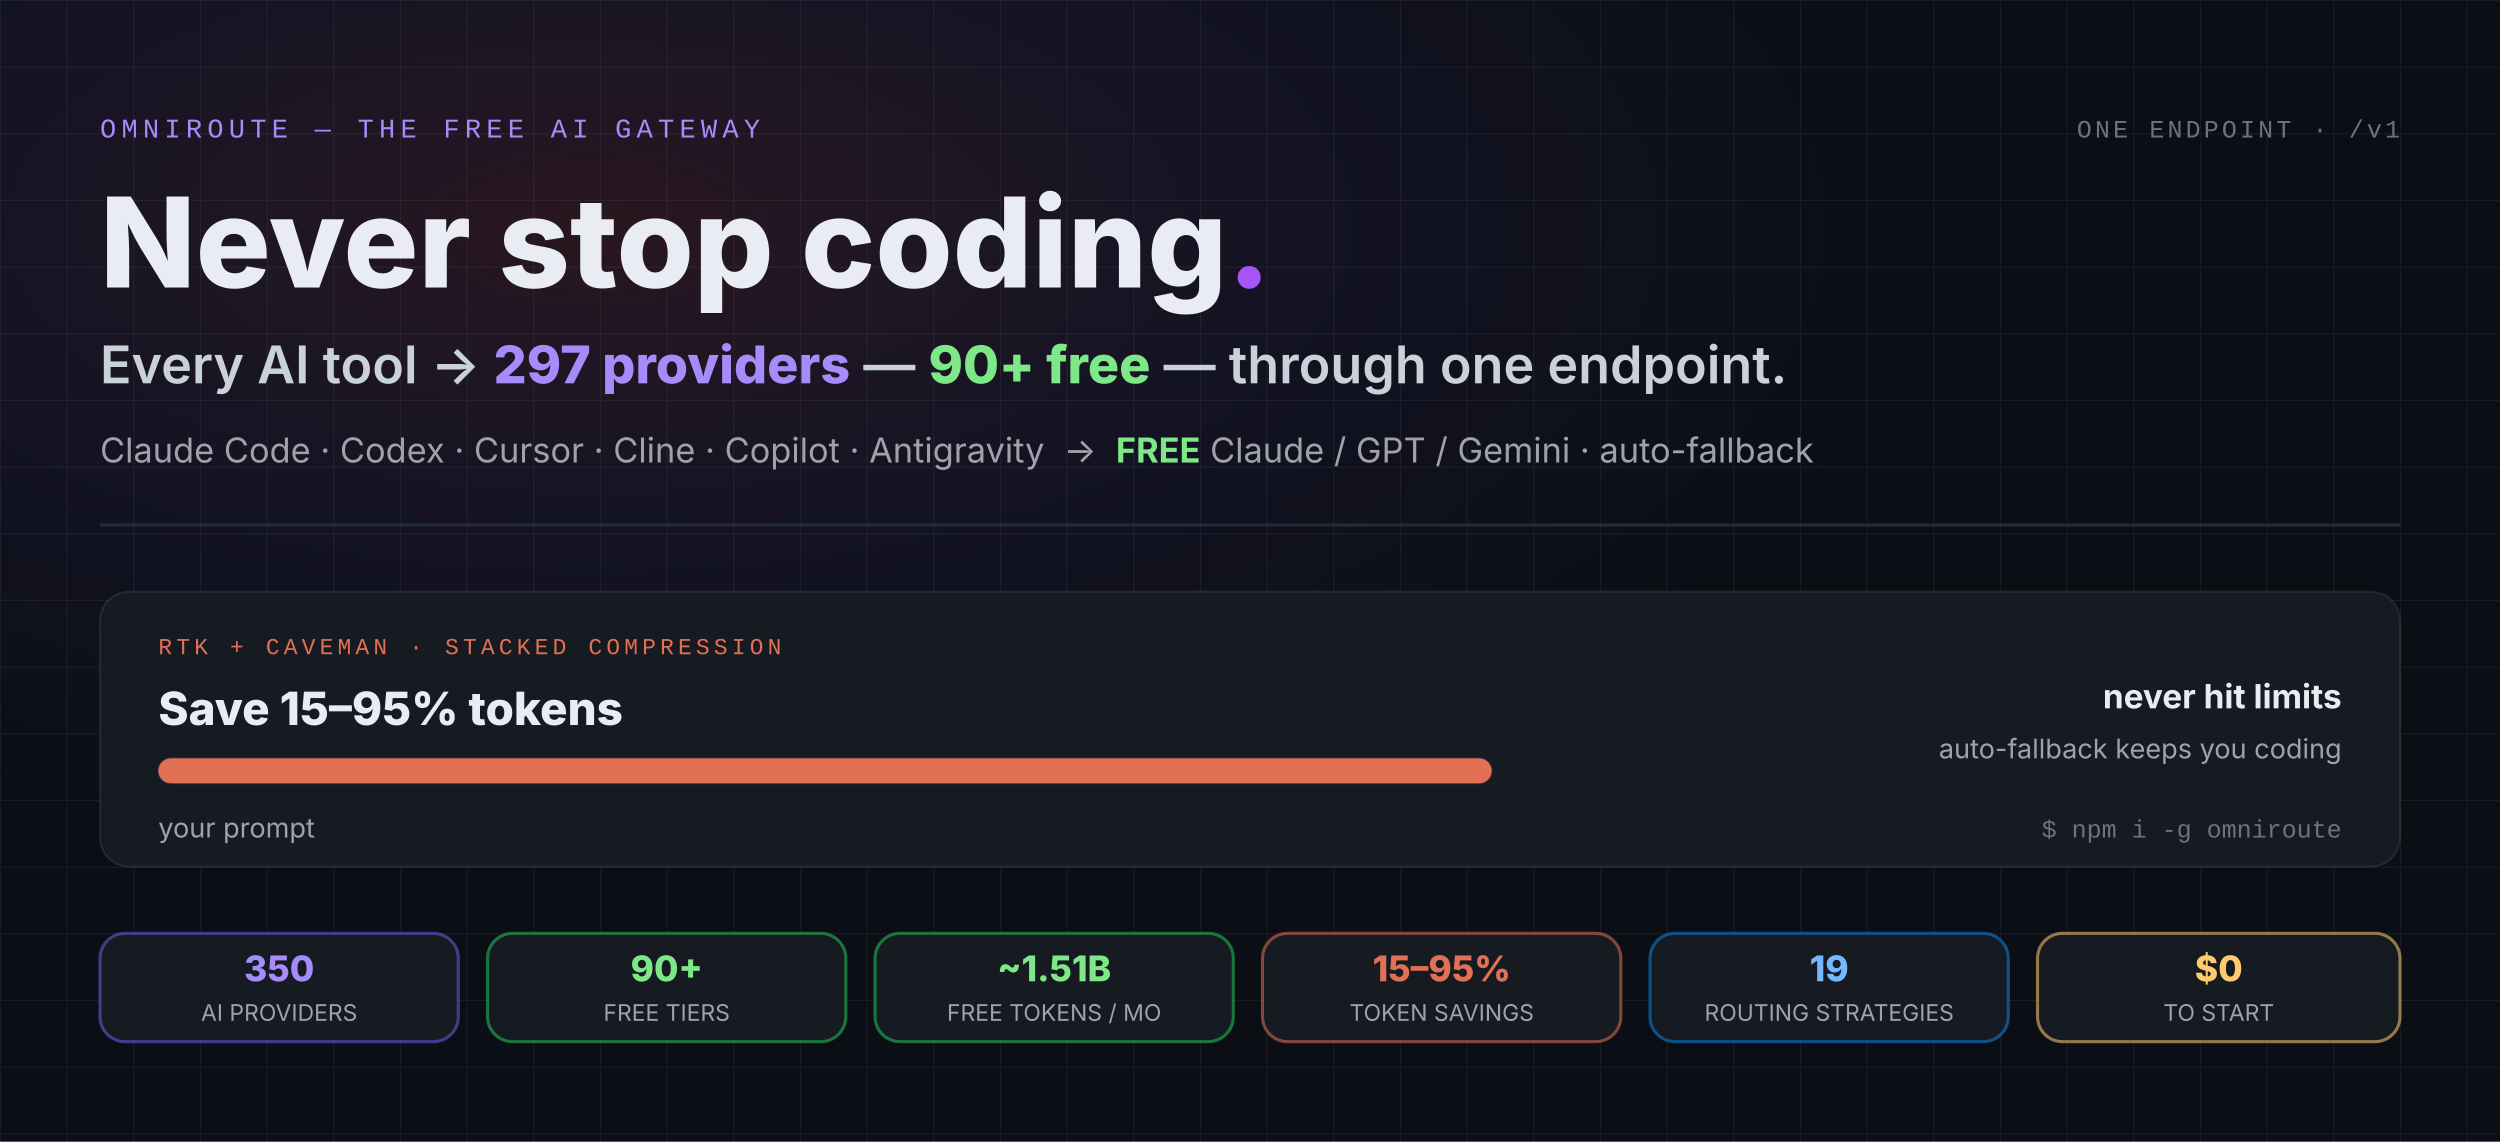
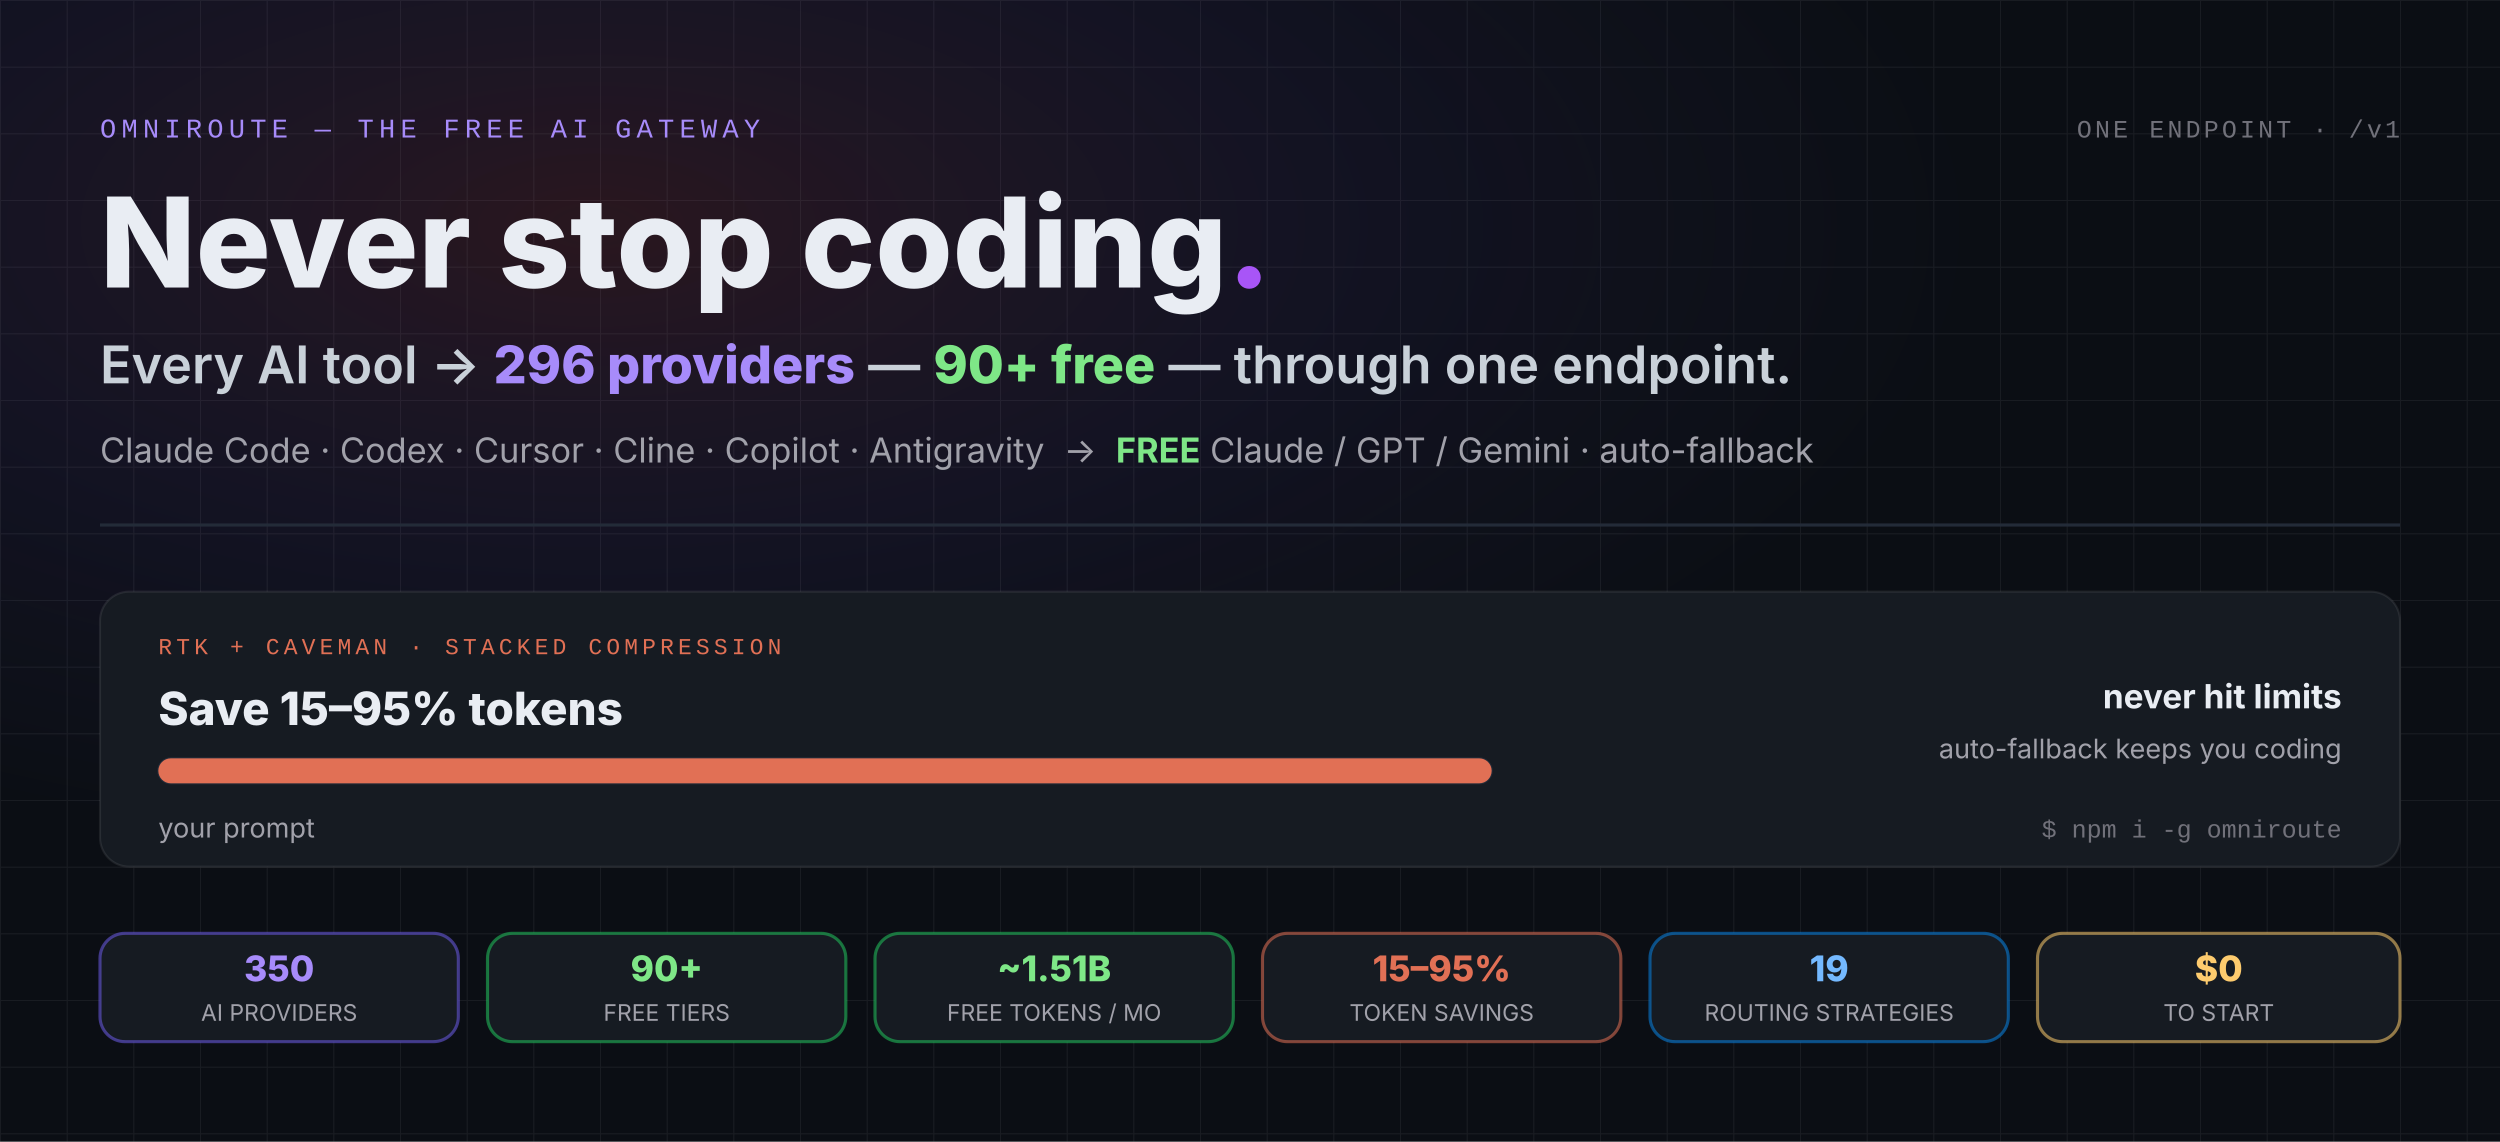
- <svg xmlns="http://www.w3.org/2000/svg" viewBox="0 0 1200 548" role="img" aria-label="OmniRoute hero: Never stop coding. Every AI tool to 297 providers — 90+ free — through one endpoint. Claude Code, Codex, Cursor, Cline, Copilot and Antigravity into free Claude, GPT and Gemini with auto-fallback. RTK + Caveman stacked compression saves 15 to 95 percent of tokens — about 89 percent average on tool-heavy sessions — so you never hit limits. Stats: 297 AI providers, 90+ free tiers, about 1.51B free tokens per month, 15 to 95 percent token savings, 19 routing strategies, zero dollars to start.">
+ <svg xmlns="http://www.w3.org/2000/svg" viewBox="0 0 1200 548" role="img" aria-label="OmniRoute hero: Never stop coding. Every AI tool to 296 providers — 90+ free — through one endpoint. Claude Code, Codex, Cursor, Cline, Copilot and Antigravity into free Claude, GPT and Gemini with auto-fallback. RTK + Caveman stacked compression saves 15 to 95 percent of tokens — about 89 percent average on tool-heavy sessions — so you never hit limits. Stats: 296 AI providers, 90+ free tiers, about 1.51B free tokens per month, 15 to 95 percent token savings, 19 routing strategies, zero dollars to start.">
  <defs>
    <pattern id="gridPaperH" width="32" height="32" patternUnits="userSpaceOnUse">
      <path d="M 32 0 L 0 0 0 32" fill="none" stroke="#ffffff" stroke-opacity="0.06" stroke-width="1" />
    </pattern>
    <radialGradient id="bgGlowH" cx="24%" cy="20%" r="55%">
      <stop offset="0%" stop-color="#e54d5e" stop-opacity="0.14" />
      <stop offset="55%" stop-color="#8b5cf6" stop-opacity="0.06" />
      <stop offset="100%" stop-color="#6366f1" stop-opacity="0" />
    </radialGradient>
    <linearGradient id="gradBrandH" x1="0" y1="0" x2="1" y2="1">
      <stop offset="0%" stop-color="#e54d5e" />
      <stop offset="100%" stop-color="#a855f7" />
    </linearGradient>
    <path id="dividerPathH" d="M 48,252 L 1152,252" />
  </defs>
  <rect width="1200" height="548" fill="#0b0e14" />
  <rect width="1200" height="548" fill="url(#gridPaperH)" />
  <rect width="1200" height="548" fill="url(#bgGlowH)" />
  <text x="48" y="66" font-family="Consolas, 'Courier New', monospace" font-size="13" letter-spacing="2.5" fill="#a78bfa">OMNIROUTE — THE FREE AI GATEWAY</text>
  <text x="1152" y="66" text-anchor="end" font-family="Consolas, 'Courier New', monospace" font-size="12" letter-spacing="1.5" fill="#71717a">ONE ENDPOINT · /v1</text>
  <text x="48" y="138" font-family="Inter, 'Segoe UI', Arial, Helvetica, system-ui, sans-serif" font-size="60" font-weight="800" fill="#e9edf3">Never stop coding<tspan fill="#a855f7">.</tspan>
  </text>
-   <text x="48" y="184" font-family="Inter, 'Segoe UI', Arial, Helvetica, system-ui, sans-serif" font-size="25" font-weight="600" fill="#c9d1d9">Every AI tool → <tspan fill="#a78bfa" font-weight="800">297 providers</tspan> — <tspan fill="#7ee787" font-weight="800">90+ free</tspan> — through one endpoint.</text>
+   <text x="48" y="184" font-family="Inter, 'Segoe UI', Arial, Helvetica, system-ui, sans-serif" font-size="25" font-weight="600" fill="#c9d1d9">Every AI tool → <tspan fill="#a78bfa" font-weight="800">296 providers</tspan> — <tspan fill="#7ee787" font-weight="800">90+ free</tspan> — through one endpoint.</text>
  <text x="48" y="222" font-family="Inter, 'Segoe UI', Arial, Helvetica, system-ui, sans-serif" font-size="16.5" fill="#a1a1aa">Claude Code · Codex · Cursor · Cline · Copilot · Antigravity  →  <tspan fill="#7ee787" font-weight="700">FREE</tspan> Claude / GPT / Gemini · auto-fallback</text>
  <line x1="48" y1="252" x2="1152" y2="252" stroke="#232b38" stroke-width="1.5" />
  <circle r="4" fill="url(#gradBrandH)" opacity="0">
    <animateMotion dur="6s" repeatCount="indefinite" keyPoints="0;1" keyTimes="0;1" calcMode="linear">
      <mpath href="#dividerPathH" />
    </animateMotion>
    <animate attributeName="opacity" values="0;0.9;0.9;0" keyTimes="0;0.08;0.6;0.75" dur="6s" repeatCount="indefinite" />
  </circle>
  <g>
    <rect x="48" y="284" width="1104" height="132" rx="14" fill="#161b22" stroke="#ffffff" stroke-opacity="0.08" stroke-width="1" />
    <text x="76" y="314" font-family="Consolas, 'Courier New', monospace" font-size="11" letter-spacing="2" fill="#e17055">RTK + CAVEMAN · STACKED COMPRESSION</text>
    <text x="76" y="348" font-family="Inter, 'Segoe UI', Arial, Helvetica, system-ui, sans-serif" font-size="22" font-weight="800" fill="#e9edf3">Save 15–95% tokens</text>
    <rect x="76" y="364" width="640" height="12" rx="6" fill="#0b0e14" stroke="#232b38" stroke-width="1" />
    <rect x="76" y="364" width="640" height="12" rx="6" fill="#e17055">
      <animate attributeName="width" values="640;640;70;70;640" keyTimes="0;0.12;0.5;0.88;1" dur="8s" repeatCount="indefinite" calcMode="spline" keySplines="0.4 0 0.2 1;0.4 0 0.2 1;0.4 0 0.2 1;0.4 0 0.2 1" />
    </rect>
    <text x="76" y="402" font-family="Inter, 'Segoe UI', Arial, Helvetica, system-ui, sans-serif" font-size="13" fill="#a1a1aa">your prompt
      <animate attributeName="opacity" values="1;1;0;0;1" keyTimes="0;0.12;0.35;0.88;1" dur="8s" repeatCount="indefinite" calcMode="discrete" />
    </text>
    <text x="76" y="402" font-family="Inter, 'Segoe UI', Arial, Helvetica, system-ui, sans-serif" font-size="13" font-weight="700" fill="#e17055" opacity="0">−89% avg on tool-heavy sessions
      <animate attributeName="opacity" values="0;0;1;1;0" keyTimes="0;0.35;0.36;0.88;1" dur="8s" repeatCount="indefinite" calcMode="discrete" />
    </text>
    <text x="1124" y="340" text-anchor="end" font-family="Inter, 'Segoe UI', Arial, Helvetica, system-ui, sans-serif" font-size="16" font-weight="700" fill="#e9edf3">never hit limits</text>
    <text x="1124" y="364" text-anchor="end" font-family="Inter, 'Segoe UI', Arial, Helvetica, system-ui, sans-serif" font-size="13" fill="#a1a1aa">auto-fallback keeps you coding</text>
    <text x="1124" y="402" text-anchor="end" font-family="Consolas, 'Courier New', monospace" font-size="12" fill="#71717a">$ npm i -g omniroute</text>
  </g>
  <g font-family="Inter, 'Segoe UI', Arial, Helvetica, system-ui, sans-serif" text-anchor="middle">
    <rect x="48" y="448" width="172" height="52" rx="12" fill="#161b22" stroke="#6c5ce7" stroke-opacity="0.55" stroke-width="1.5" />
    <text x="134" y="471" font-size="17" font-weight="800" fill="#a78bfa">350</text>
    <text x="134" y="490" font-size="11" fill="#a1a1aa">AI PROVIDERS</text>
    <rect x="234" y="448" width="172" height="52" rx="12" fill="#161b22" stroke="#22c55e" stroke-opacity="0.55" stroke-width="1.5" />
    <text x="320" y="471" font-size="17" font-weight="800" fill="#7ee787">90+</text>
    <text x="320" y="490" font-size="11" fill="#a1a1aa">FREE TIERS</text>
    <rect x="420" y="448" width="172" height="52" rx="12" fill="#161b22" stroke="#22c55e" stroke-opacity="0.55" stroke-width="1.5" />
    <text x="506" y="471" font-size="17" font-weight="800" fill="#7ee787">~1.51B</text>
    <text x="506" y="490" font-size="11" fill="#a1a1aa">FREE TOKENS / MO</text>
    <rect x="606" y="448" width="172" height="52" rx="12" fill="#161b22" stroke="#e17055" stroke-opacity="0.55" stroke-width="1.5" />
    <text x="692" y="471" font-size="17" font-weight="800" fill="#e17055">15–95%</text>
    <text x="692" y="490" font-size="11" fill="#a1a1aa">TOKEN SAVINGS</text>
    <rect x="792" y="448" width="172" height="52" rx="12" fill="#161b22" stroke="#0984e3" stroke-opacity="0.55" stroke-width="1.5" />
    <text x="878" y="471" font-size="17" font-weight="800" fill="#74b9ff">19</text>
    <text x="878" y="490" font-size="11" fill="#a1a1aa">ROUTING STRATEGIES</text>
    <rect x="978" y="448" width="174" height="52" rx="12" fill="#161b22" stroke="#fdcb6e" stroke-opacity="0.55" stroke-width="1.5" />
    <text x="1065" y="471" font-size="17" font-weight="800" fill="#fdcb6e">$0</text>
    <text x="1065" y="490" font-size="11" fill="#a1a1aa">TO START</text>
  </g>
</svg>
